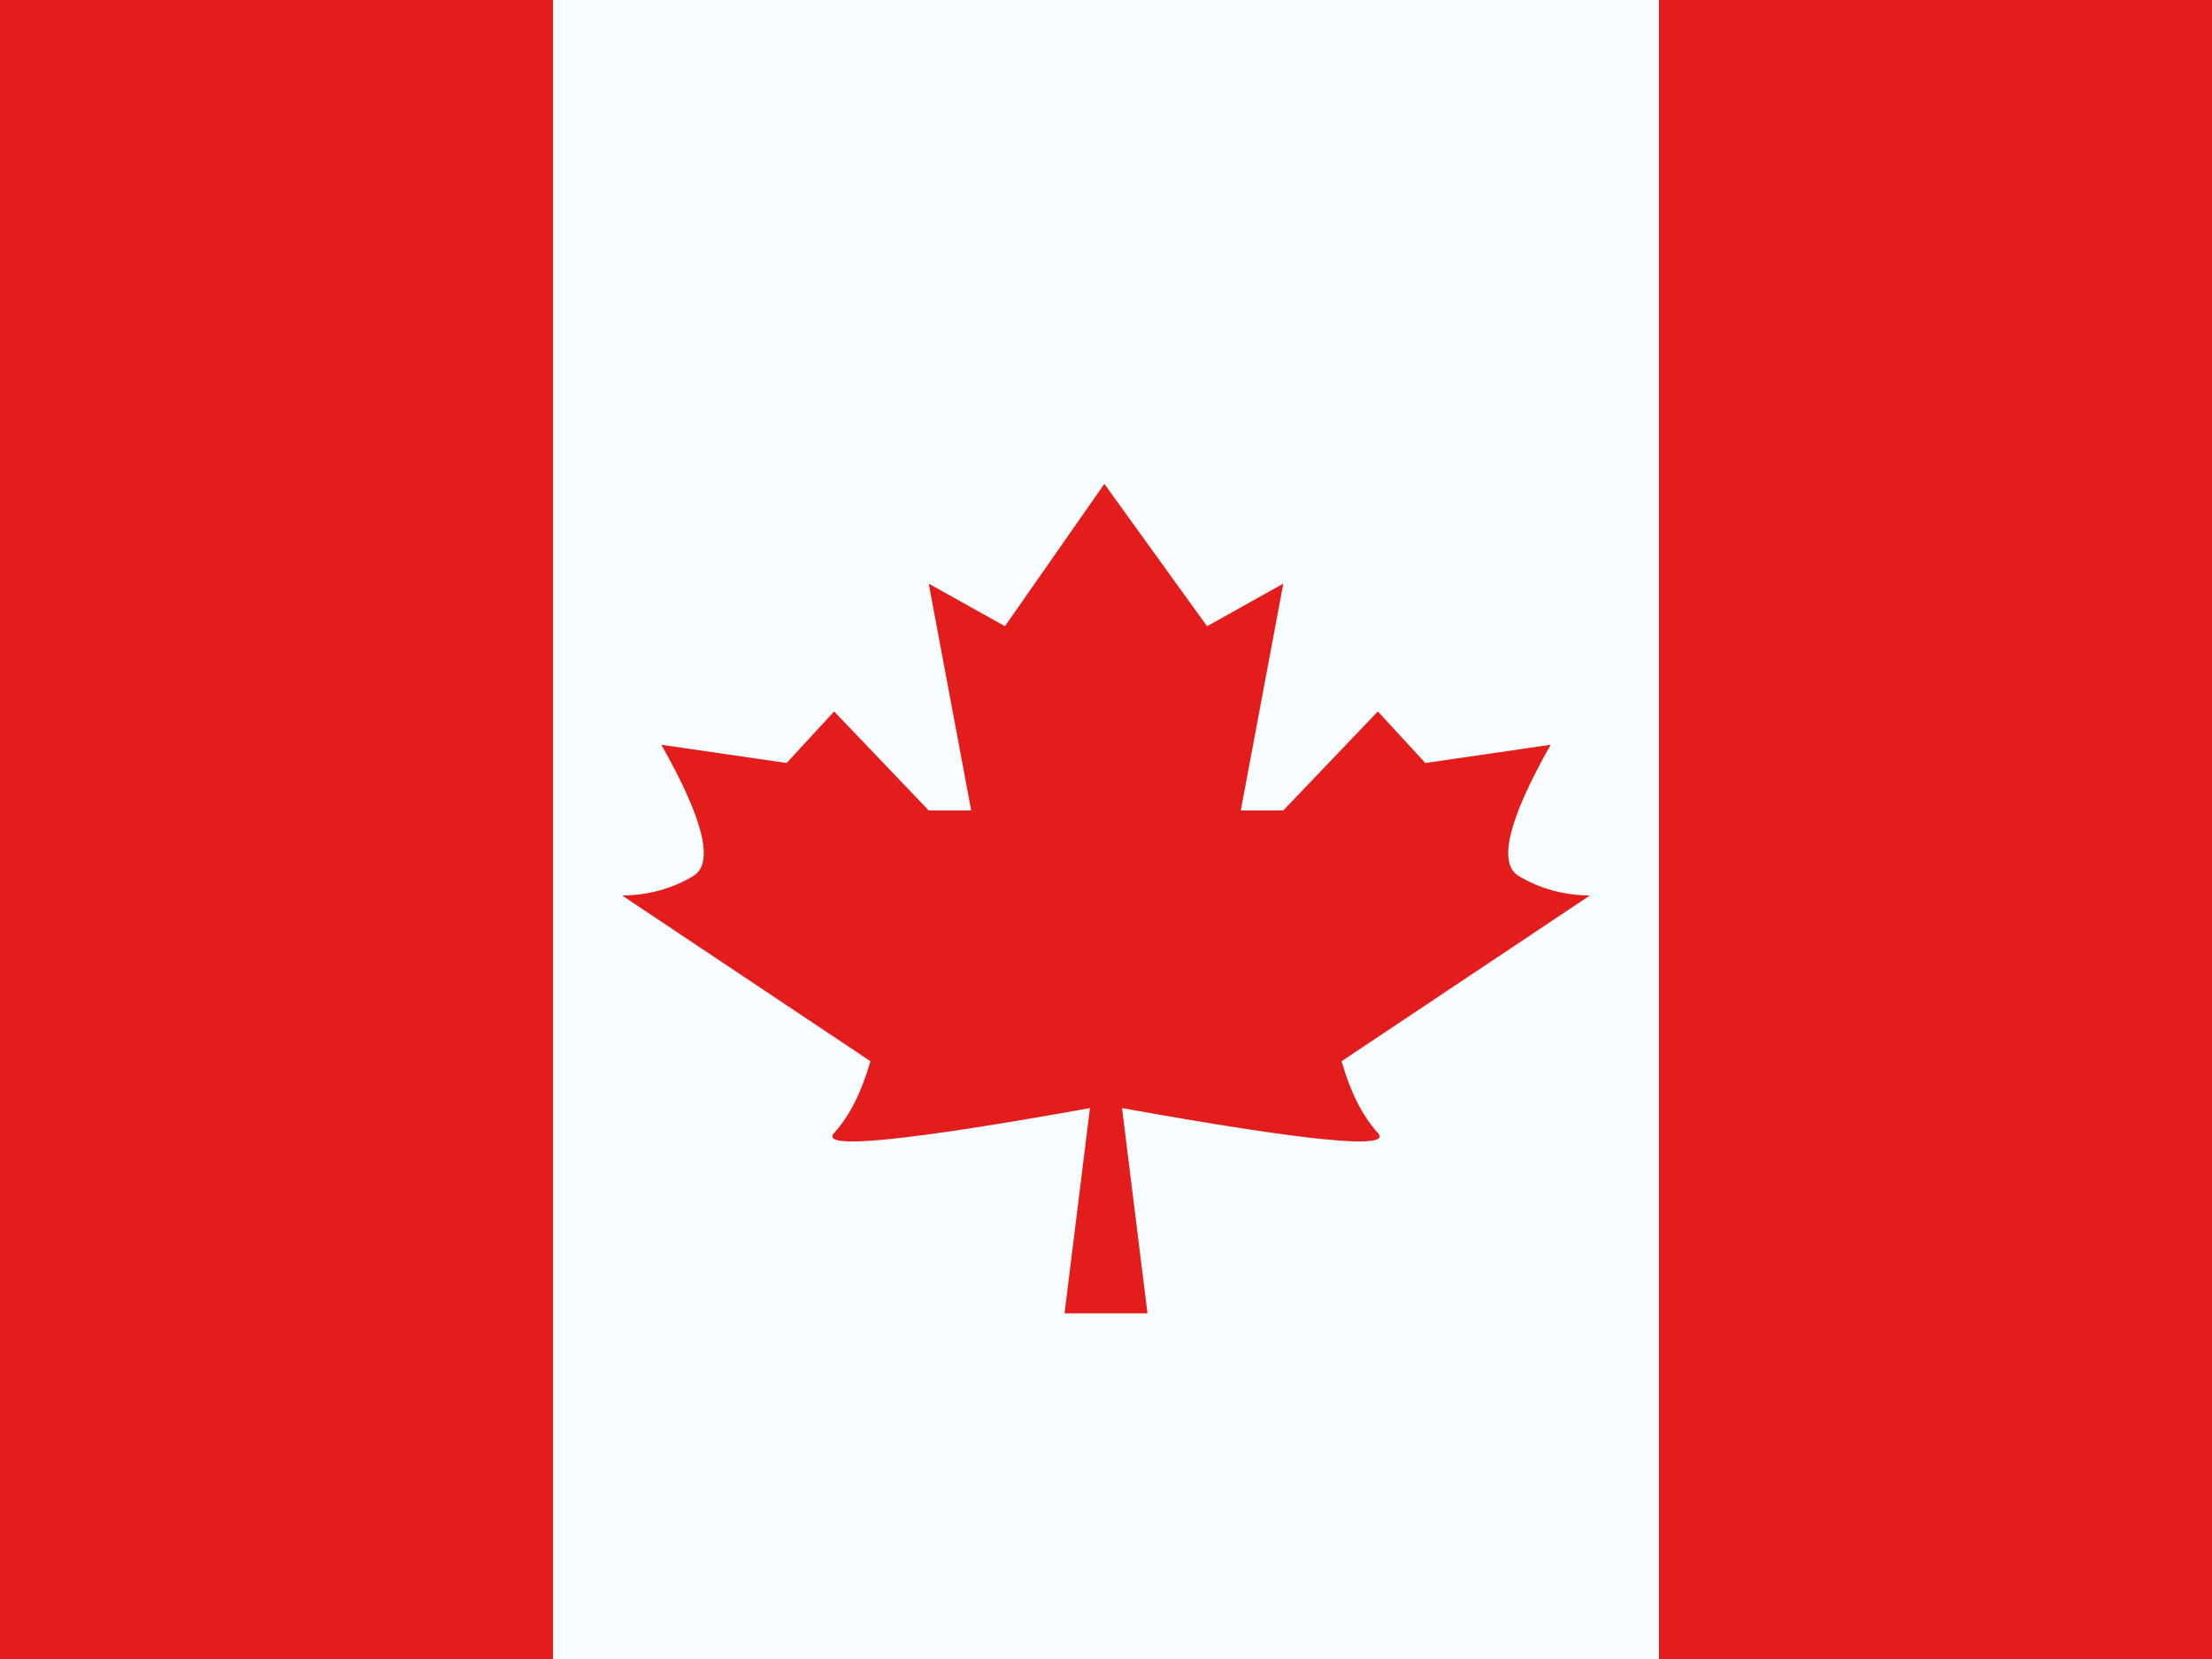
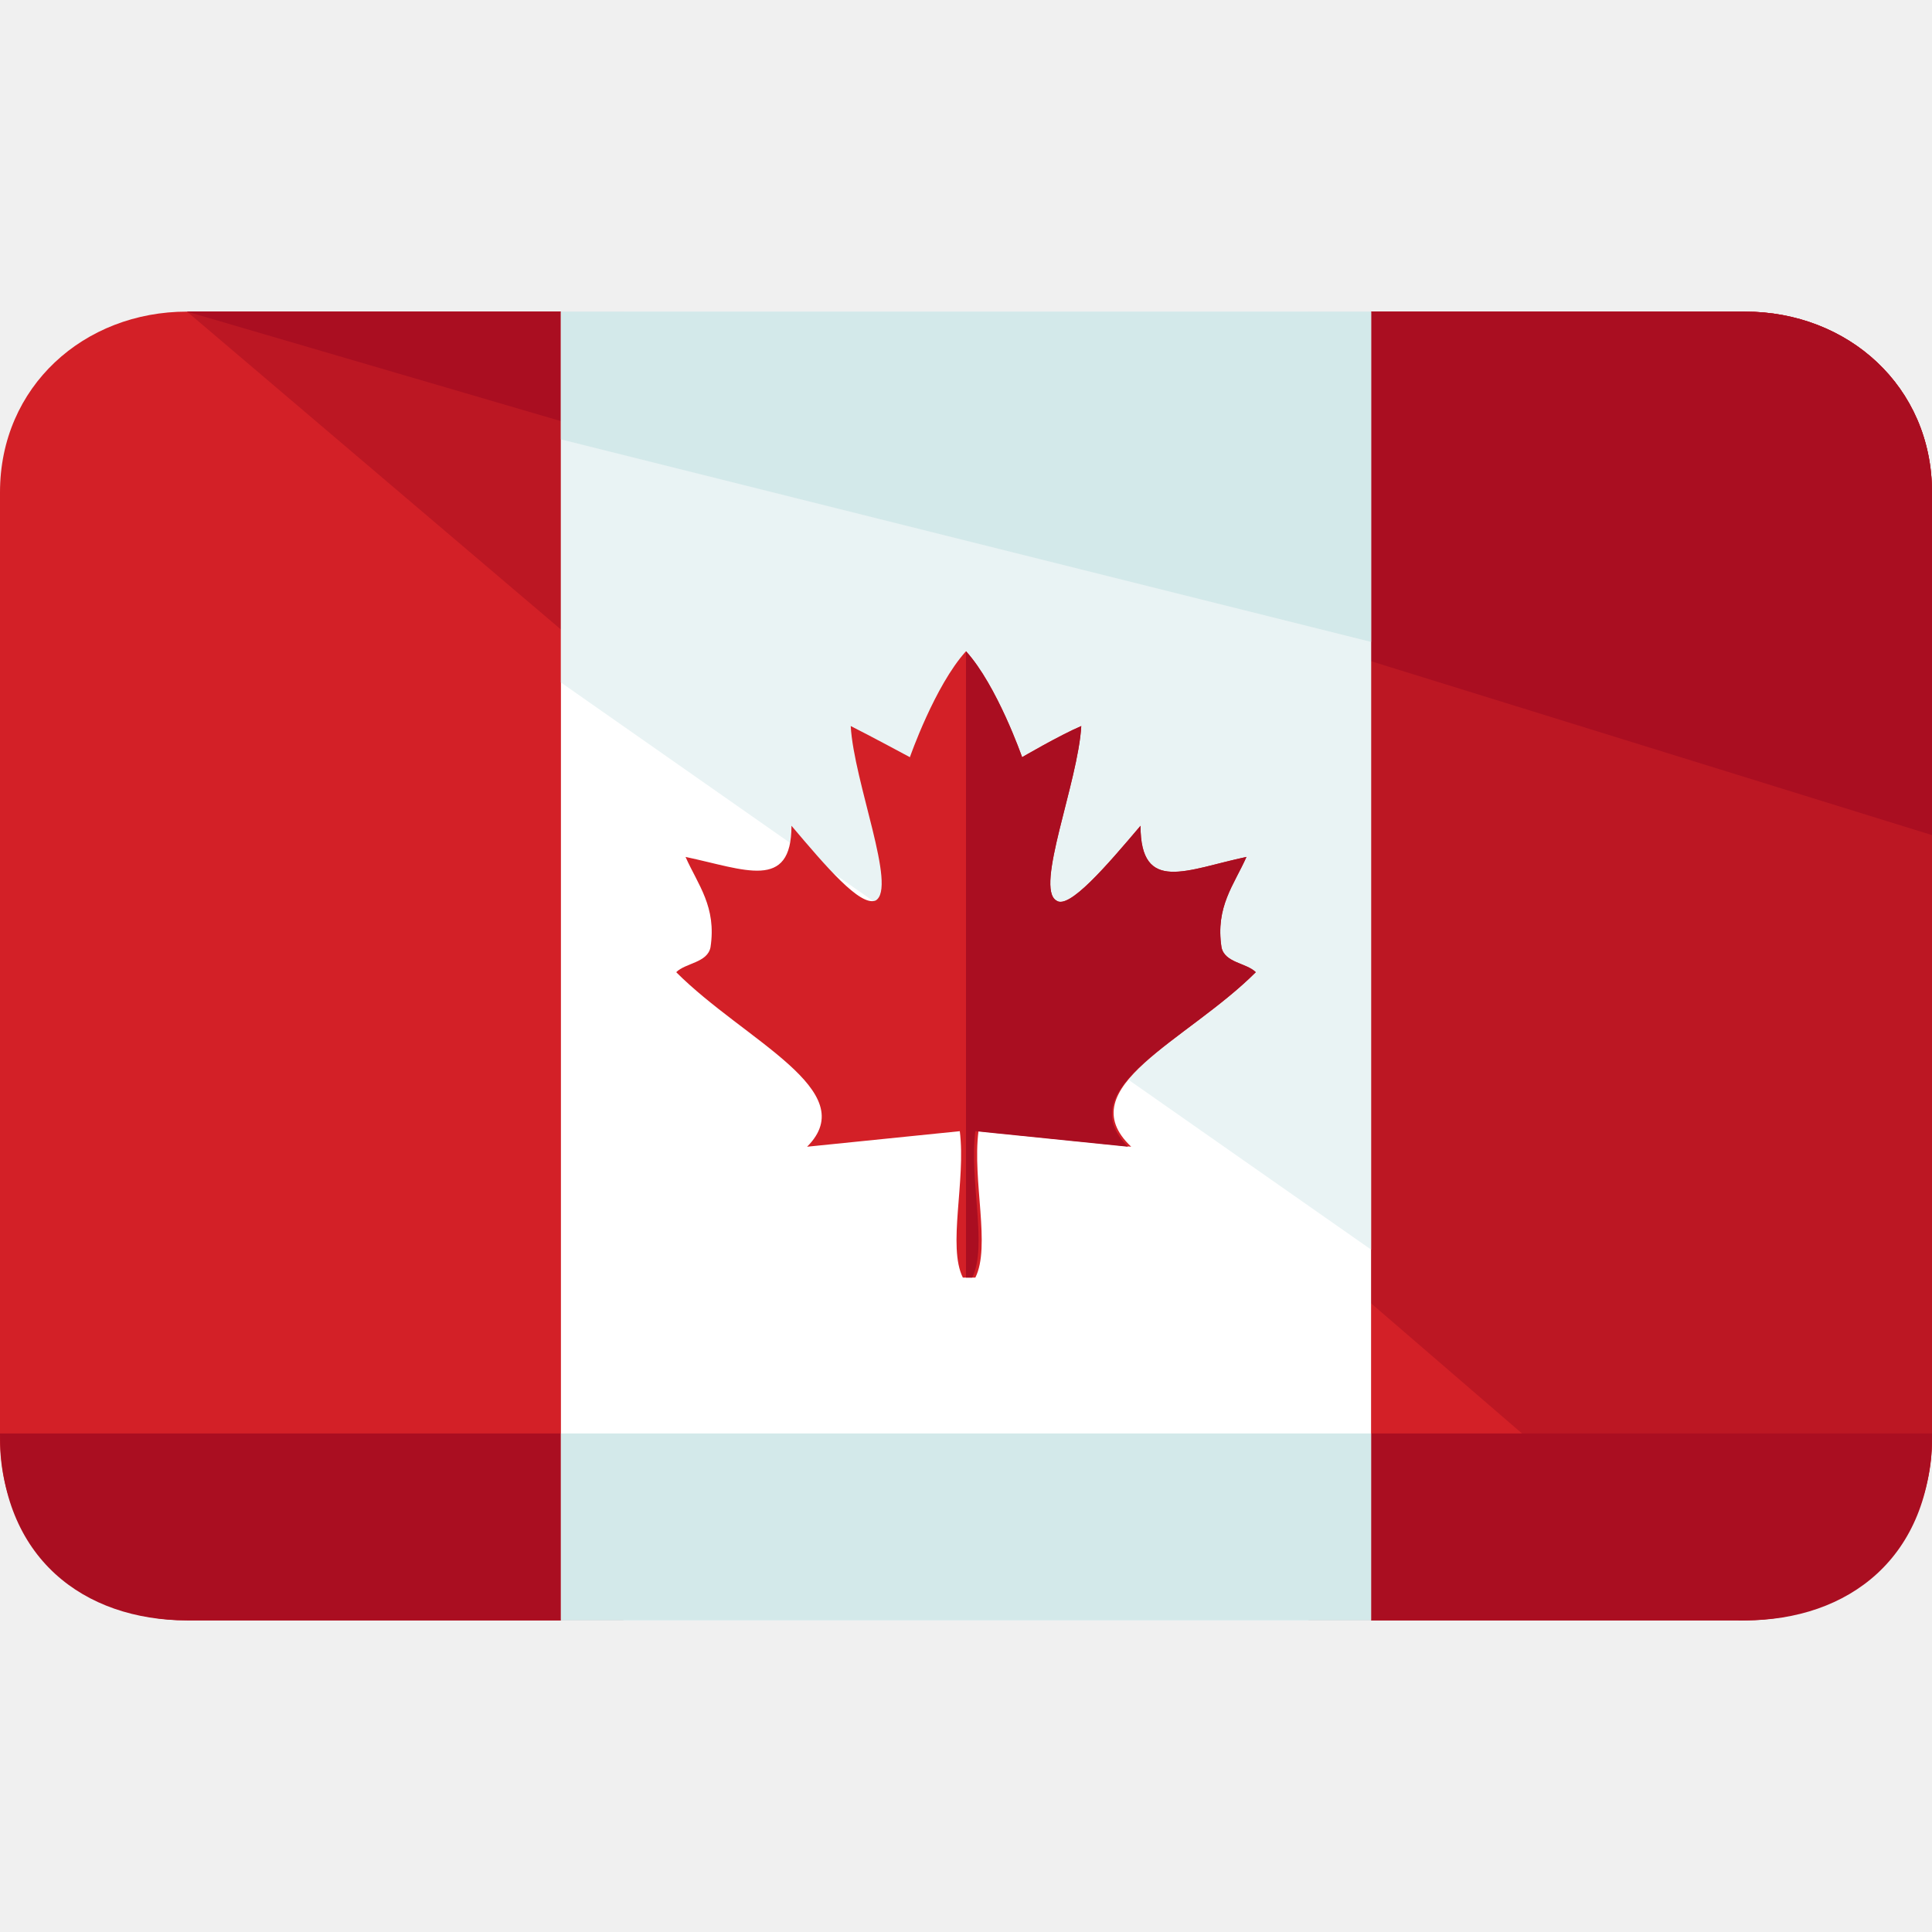
- <svg xmlns="http://www.w3.org/2000/svg" xmlns:xlink="http://www.w3.org/1999/xlink" width="32px" height="24px" viewBox="0 0 32 24" version="1.1">
+ <svg xmlns="http://www.w3.org/2000/svg" width="24" height="24" viewBox="0 0 24 24" fill="none">
+   <g clip-path="url(#clip0_321_650)">
+     <path d="M7.742 3.871H2.323C1.045 3.871 0 4.8 0 6.116V17.884C0 19.2 1.045 20.129 2.323 20.129H7.742V3.871Z" fill="#D32027" />
+     <path d="M21.677 3.871H16.258V20.129H21.677C22.955 20.129 24 19.2 24 17.884V6.116C24 4.8 22.955 3.871 21.677 3.871Z" fill="#D32027" />
+     <path d="M21.677 3.871H16.258V15.523L21.6 20.129C22.877 20.129 24 19.2 24 17.884V6.116C24 4.8 22.955 3.871 21.677 3.871Z" fill="#BC1723" />
+     <path d="M7.742 3.871H2.323L7.742 8.478V3.871Z" fill="#BC1723" />
+     <path d="M16.258 20.129H21.677C22.955 20.129 24 19.355 24 17.807H16.258V20.129Z" fill="#AA0E21" />
+     <path d="M0 17.807C0 19.355 1.045 20.129 2.323 20.129H7.742V17.807H0Z" fill="#AA0E21" />
+     <path d="M21.677 3.871H16.258V7.974L24 10.374V6.116C24 4.8 22.955 3.871 21.677 3.871Z" fill="#AA0E21" />
+     <path d="M7.742 3.871H2.323L7.742 5.458V3.871Z" fill="#AA0E21" />
+     <path d="M17.032 3.871H6.968V20.129H17.032V3.871Z" fill="white" />
+     <path d="M17.032 15.523V3.871H6.968V8.478L17.032 15.523Z" fill="#E9F3F4" />
+     <path d="M17.032 17.807H6.968V20.129H17.032V17.807Z" fill="#D3E9EA" />
+     <path d="M17.032 7.974V3.871H6.968V5.458L17.032 7.974Z" fill="#D3E9EA" />
+     <path d="M15.6 12.077C15.484 11.961 15.213 11.961 15.174 11.768C15.097 11.264 15.329 10.994 15.484 10.645C14.748 10.8 14.168 11.11 14.168 10.258C13.742 10.761 13.277 11.303 13.123 11.187C12.852 11.032 13.393 9.716 13.432 9.019C13.161 9.135 12.697 9.406 12.697 9.406C12.697 9.406 12.387 8.516 12 8.09C11.613 8.516 11.303 9.406 11.303 9.406C11.303 9.406 10.8 9.135 10.568 9.019C10.607 9.716 11.148 11.032 10.877 11.187C10.684 11.264 10.258 10.761 9.832 10.258C9.832 11.071 9.252 10.8 8.516 10.645C8.671 10.994 8.903 11.264 8.826 11.768C8.787 11.961 8.516 11.961 8.4 12.077C9.252 12.929 10.723 13.548 10.026 14.245L11.923 14.052C12 14.671 11.768 15.484 11.961 15.871C12 15.871 12 15.871 12.039 15.871C12.077 15.871 12.077 15.871 12.116 15.871C12.31 15.484 12.077 14.671 12.155 14.052L14.052 14.245C13.277 13.51 14.748 12.929 15.6 12.077Z" fill="#D32027" />
+     <path d="M15.6 12.077C15.484 11.961 15.213 11.961 15.174 11.768C15.097 11.264 15.329 10.994 15.484 10.645C14.748 10.8 14.168 11.11 14.168 10.258C13.742 10.761 13.277 11.303 13.123 11.187C12.852 11.032 13.393 9.716 13.432 9.019C13.161 9.135 12.697 9.406 12.697 9.406C12.697 9.406 12.387 8.516 12 8.09C12 8.129 12 8.129 12 8.168V15.871C12.039 15.871 12.039 15.871 12.077 15.871C12.271 15.484 12.039 14.671 12.116 14.052L14.013 14.245C13.277 13.51 14.748 12.929 15.6 12.077Z" fill="#AA0E21" />
+   </g>
  <defs>
-     <rect id="path-1" x="0" y="0" width="32" height="24" />
+     <clipPath id="clip0_321_650">
+       <rect width="24" height="24" fill="white" />
+     </clipPath>
  </defs>
-   <g id="Symbols" stroke="none" stroke-width="1" fill="none" fill-rule="evenodd">
-     <g id="flags/L/CA---Canada">
-       <mask id="mask-2" fill="white">
-         <use xlink:href="#path-1" />
-       </mask>
-       <g id="mask" />
-       <g id="contents" mask="url(#mask-2)">
-         <polygon id="middle" fill="#F7FCFF" points="8 0 24 0 24 24 8 24" />
-         <path d="M15.976,7 L16,19 L15.4,19 L15.768,16.03 C13.078,16.514 11.844,16.634 12.067,16.39 C12.289,16.146 12.464,15.8 12.592,15.352 L9,12.955 C9.378,12.951 9.72,12.857 10.028,12.674 C10.335,12.491 10.181,11.858 9.567,10.774 L11.38,11.038 L12.067,10.292 L13.435,11.724 L14.05,11.724 L13.435,8.443 L14.538,9.059 L15.976,7 Z M15.976,7 L17.462,9.059 L18.565,8.443 L17.95,11.724 L18.565,11.724 L19.933,10.292 L20.62,11.038 L22.433,10.774 C21.819,11.858 21.665,12.491 21.972,12.674 C22.28,12.857 22.622,12.951 23,12.955 L19.408,15.352 C19.536,15.8 19.711,16.146 19.933,16.39 C20.156,16.634 18.922,16.514 16.232,16.03 L16.6,19 L16,19 L15.976,7 Z" id="Shape" fill="#E31D1C" />
-         <rect id="right" fill="#E31D1C" x="24" y="0" width="8" height="24" />
-         <rect id="right" fill="#E31D1C" x="0" y="0" width="8" height="24" />
-       </g>
-     </g>
-   </g>
</svg>
